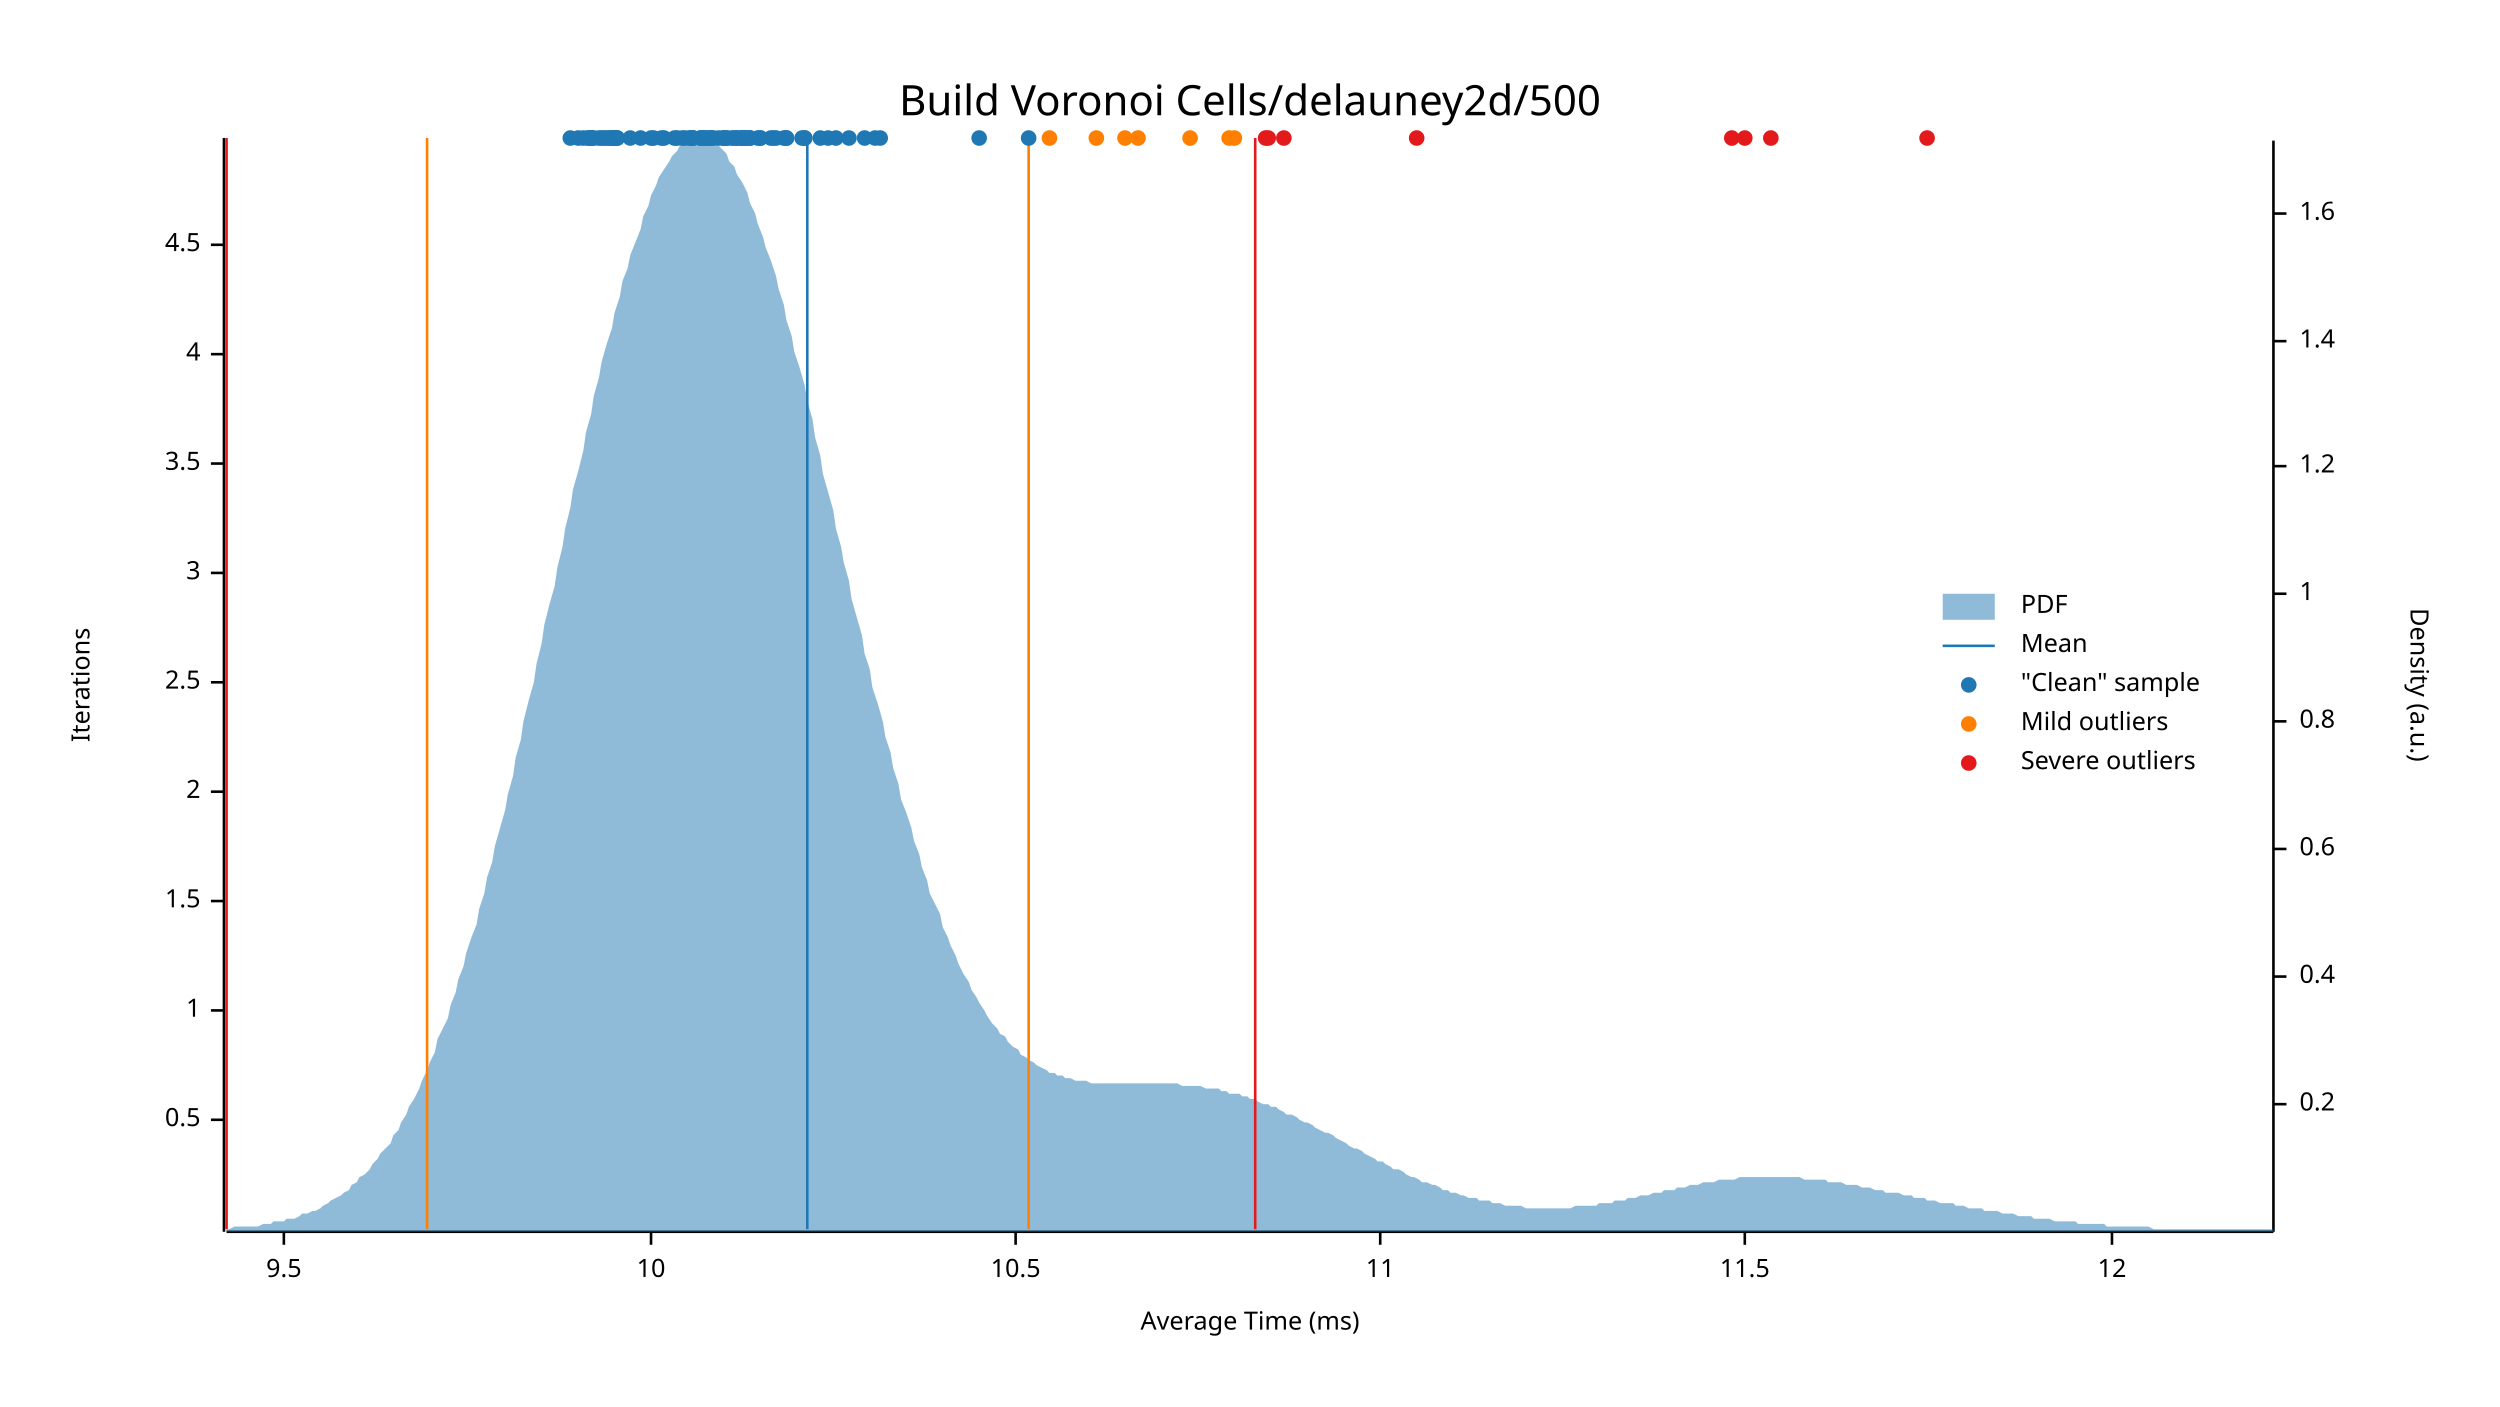
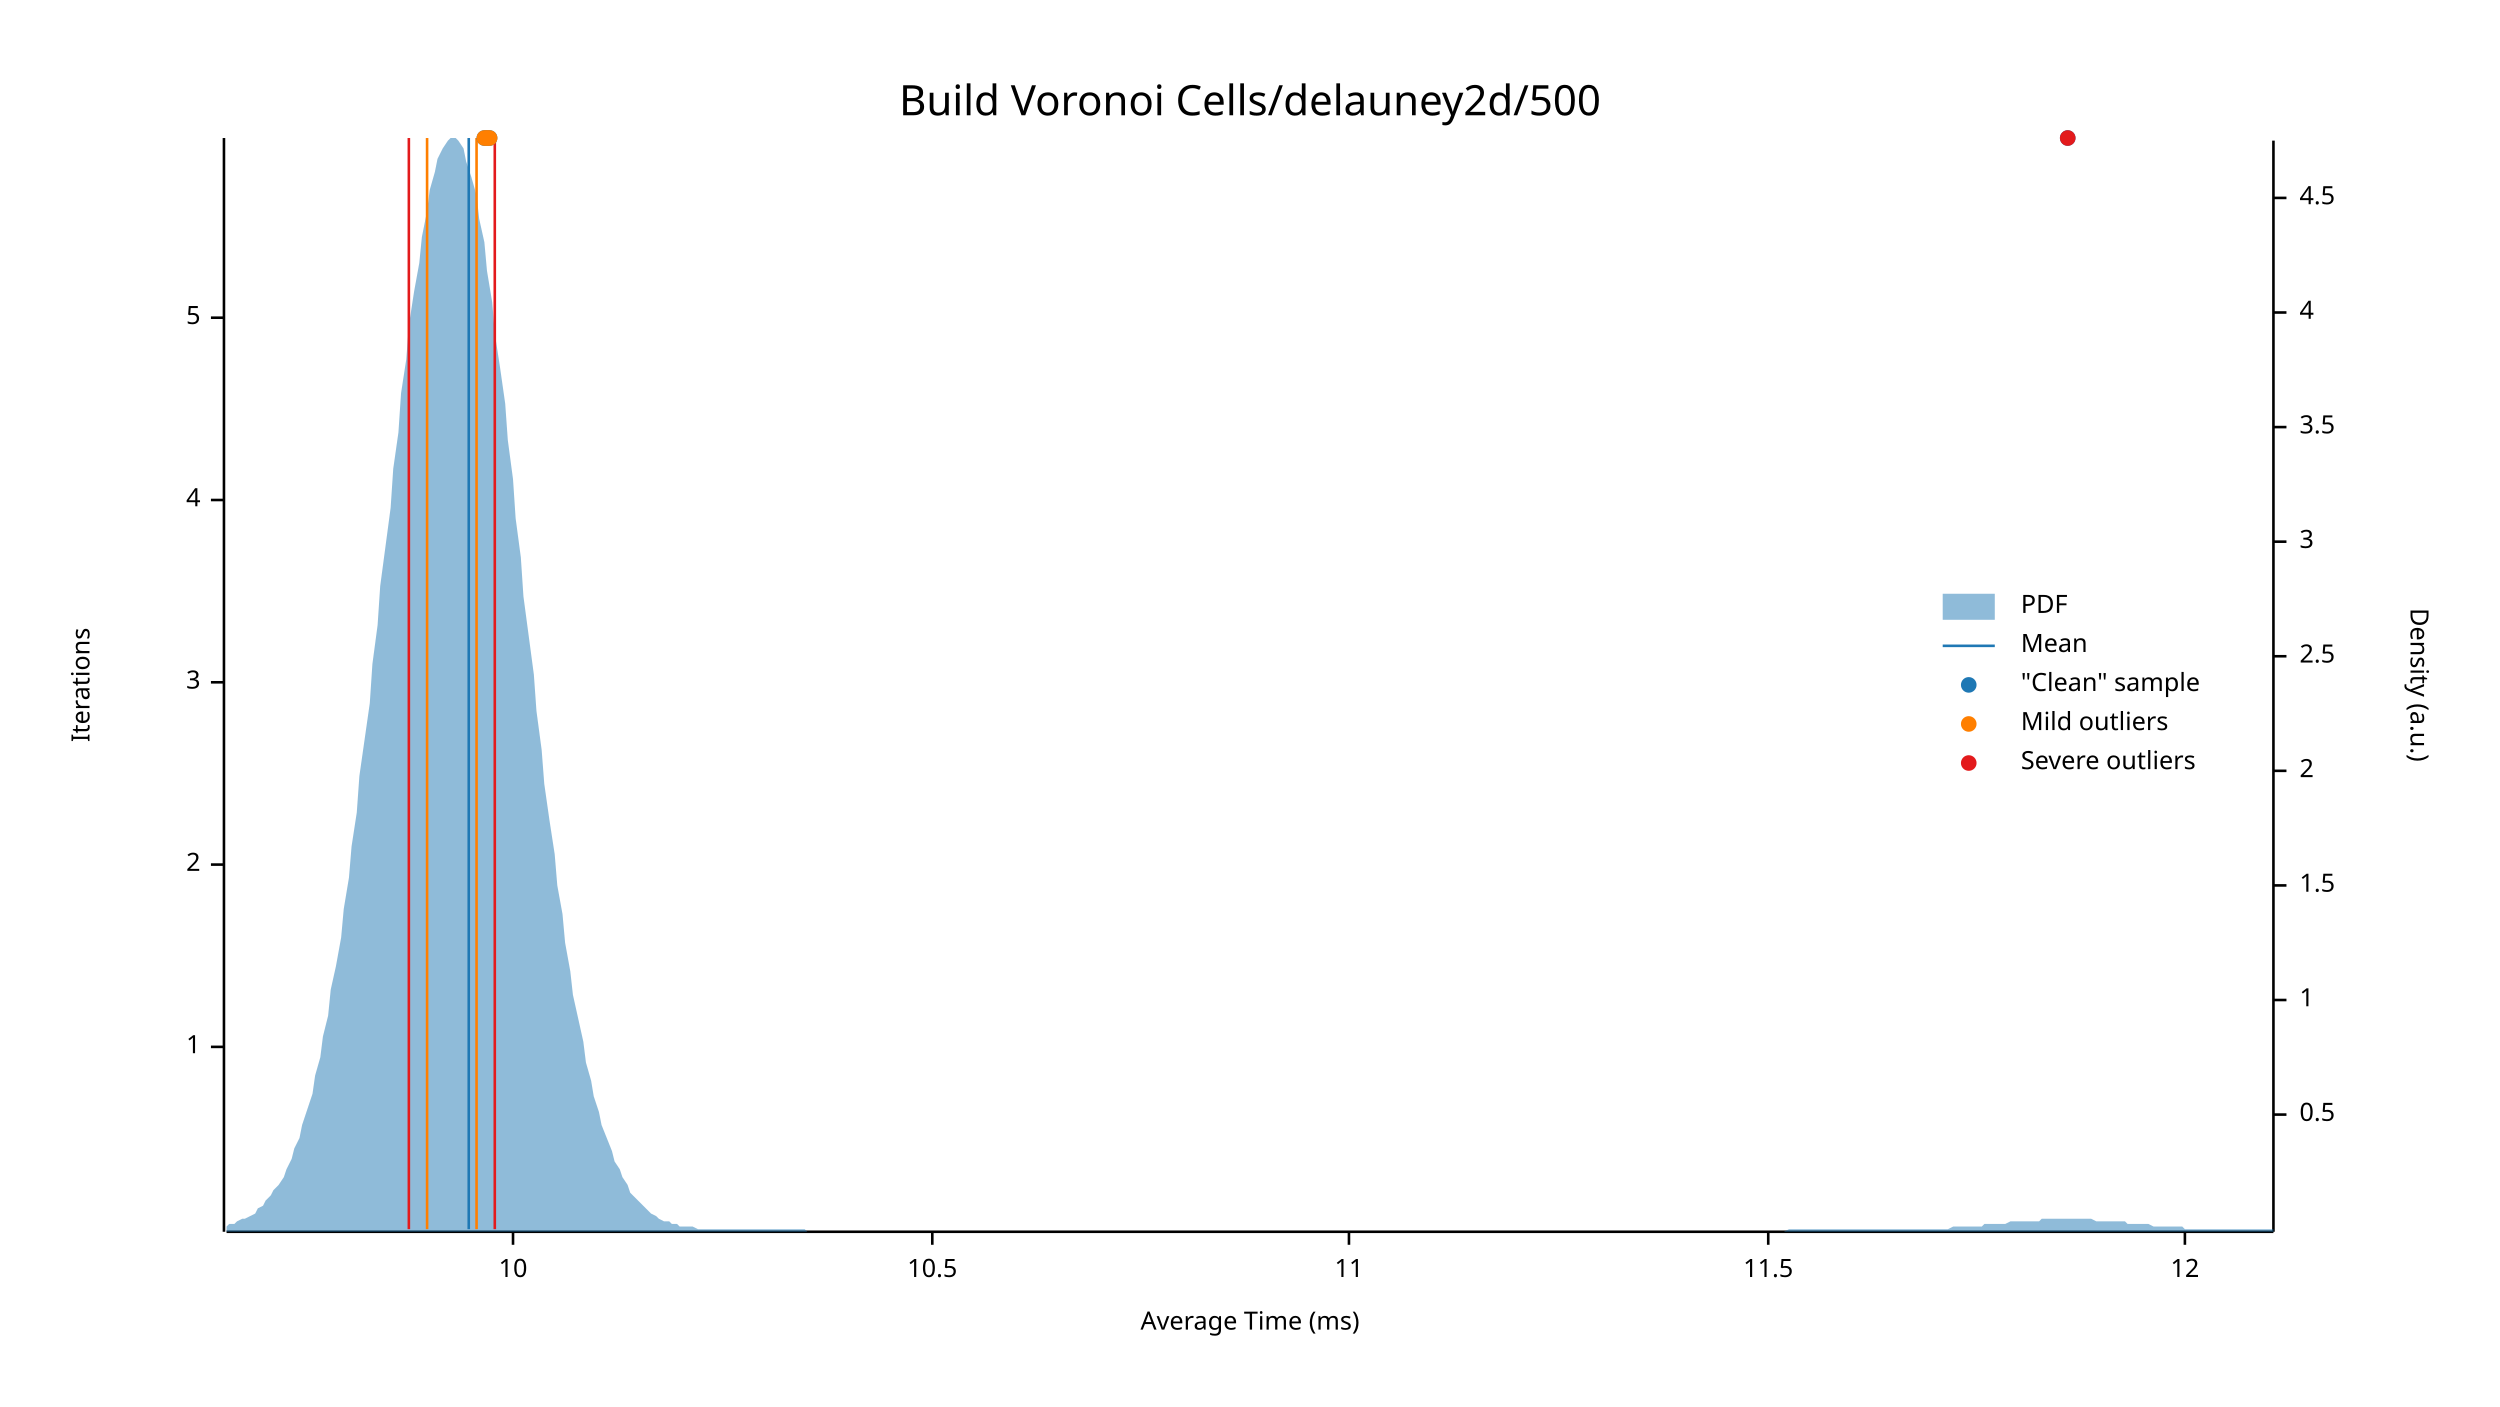
<svg xmlns="http://www.w3.org/2000/svg" width="960" height="540" viewBox="0 0 960 540">
  <text x="480" y="32" dy="0.76em" text-anchor="middle" font-family="sans-serif" font-size="16.129" opacity="1" fill="#000000">
Build Voronoi Cells/delauney2d/500
</text>
  <text x="27" y="263" dy="0.76em" text-anchor="middle" font-family="sans-serif" font-size="9.677" opacity="1" fill="#000000" transform="rotate(270, 27, 263)">
Iterations
</text>
  <text x="480" y="513" dy="-0.5ex" text-anchor="middle" font-family="sans-serif" font-size="9.677" opacity="1" fill="#000000">
Average Time (ms)
</text>
  <polyline fill="none" opacity="1" stroke="#000000" stroke-width="1" points="86,53 86,473 " />
-   <text x="77" y="430" dy="0.5ex" text-anchor="end" font-family="sans-serif" font-size="9.677" opacity="1" fill="#000000">
- 0.5
- </text>
-   <polyline fill="none" opacity="1" stroke="#000000" stroke-width="1" points="81,430 86,430 " />
-   <text x="77" y="388" dy="0.5ex" text-anchor="end" font-family="sans-serif" font-size="9.677" opacity="1" fill="#000000">
+   <text x="77" y="402" dy="0.5ex" text-anchor="end" font-family="sans-serif" font-size="9.677" opacity="1" fill="#000000">
1
</text>
-   <polyline fill="none" opacity="1" stroke="#000000" stroke-width="1" points="81,388 86,388 " />
-   <text x="77" y="346" dy="0.5ex" text-anchor="end" font-family="sans-serif" font-size="9.677" opacity="1" fill="#000000">
- 1.5
- </text>
-   <polyline fill="none" opacity="1" stroke="#000000" stroke-width="1" points="81,346 86,346 " />
-   <text x="77" y="304" dy="0.5ex" text-anchor="end" font-family="sans-serif" font-size="9.677" opacity="1" fill="#000000">
+   <polyline fill="none" opacity="1" stroke="#000000" stroke-width="1" points="81,402 86,402 " />
+   <text x="77" y="332" dy="0.5ex" text-anchor="end" font-family="sans-serif" font-size="9.677" opacity="1" fill="#000000">
2
</text>
-   <polyline fill="none" opacity="1" stroke="#000000" stroke-width="1" points="81,304 86,304 " />
+   <polyline fill="none" opacity="1" stroke="#000000" stroke-width="1" points="81,332 86,332 " />
  <text x="77" y="262" dy="0.5ex" text-anchor="end" font-family="sans-serif" font-size="9.677" opacity="1" fill="#000000">
- 2.5
+ 3
</text>
  <polyline fill="none" opacity="1" stroke="#000000" stroke-width="1" points="81,262 86,262 " />
-   <text x="77" y="220" dy="0.5ex" text-anchor="end" font-family="sans-serif" font-size="9.677" opacity="1" fill="#000000">
- 3
- </text>
-   <polyline fill="none" opacity="1" stroke="#000000" stroke-width="1" points="81,220 86,220 " />
-   <text x="77" y="178" dy="0.5ex" text-anchor="end" font-family="sans-serif" font-size="9.677" opacity="1" fill="#000000">
- 3.5
- </text>
-   <polyline fill="none" opacity="1" stroke="#000000" stroke-width="1" points="81,178 86,178 " />
-   <text x="77" y="136" dy="0.5ex" text-anchor="end" font-family="sans-serif" font-size="9.677" opacity="1" fill="#000000">
+   <text x="77" y="192" dy="0.5ex" text-anchor="end" font-family="sans-serif" font-size="9.677" opacity="1" fill="#000000">
4
</text>
-   <polyline fill="none" opacity="1" stroke="#000000" stroke-width="1" points="81,136 86,136 " />
-   <text x="77" y="94" dy="0.5ex" text-anchor="end" font-family="sans-serif" font-size="9.677" opacity="1" fill="#000000">
- 4.5
+   <polyline fill="none" opacity="1" stroke="#000000" stroke-width="1" points="81,192 86,192 " />
+   <text x="77" y="122" dy="0.5ex" text-anchor="end" font-family="sans-serif" font-size="9.677" opacity="1" fill="#000000">
+ 5
</text>
-   <polyline fill="none" opacity="1" stroke="#000000" stroke-width="1" points="81,94 86,94 " />
+   <polyline fill="none" opacity="1" stroke="#000000" stroke-width="1" points="81,122 86,122 " />
  <polyline fill="none" opacity="1" stroke="#000000" stroke-width="1" points="87,473 873,473 " />
-   <text x="109" y="483" dy="0.76em" text-anchor="middle" font-family="sans-serif" font-size="9.677" opacity="1" fill="#000000">
- 9.5
- </text>
-   <polyline fill="none" opacity="1" stroke="#000000" stroke-width="1" points="109,473 109,478 " />
-   <text x="250" y="483" dy="0.76em" text-anchor="middle" font-family="sans-serif" font-size="9.677" opacity="1" fill="#000000">
+   <text x="197" y="483" dy="0.76em" text-anchor="middle" font-family="sans-serif" font-size="9.677" opacity="1" fill="#000000">
10
</text>
-   <polyline fill="none" opacity="1" stroke="#000000" stroke-width="1" points="250,473 250,478 " />
-   <text x="390" y="483" dy="0.76em" text-anchor="middle" font-family="sans-serif" font-size="9.677" opacity="1" fill="#000000">
+   <polyline fill="none" opacity="1" stroke="#000000" stroke-width="1" points="197,473 197,478 " />
+   <text x="358" y="483" dy="0.76em" text-anchor="middle" font-family="sans-serif" font-size="9.677" opacity="1" fill="#000000">
10.5
</text>
-   <polyline fill="none" opacity="1" stroke="#000000" stroke-width="1" points="390,473 390,478 " />
-   <text x="530" y="483" dy="0.76em" text-anchor="middle" font-family="sans-serif" font-size="9.677" opacity="1" fill="#000000">
+   <polyline fill="none" opacity="1" stroke="#000000" stroke-width="1" points="358,473 358,478 " />
+   <text x="518" y="483" dy="0.76em" text-anchor="middle" font-family="sans-serif" font-size="9.677" opacity="1" fill="#000000">
11
</text>
-   <polyline fill="none" opacity="1" stroke="#000000" stroke-width="1" points="530,473 530,478 " />
-   <text x="670" y="483" dy="0.76em" text-anchor="middle" font-family="sans-serif" font-size="9.677" opacity="1" fill="#000000">
+   <polyline fill="none" opacity="1" stroke="#000000" stroke-width="1" points="518,473 518,478 " />
+   <text x="679" y="483" dy="0.76em" text-anchor="middle" font-family="sans-serif" font-size="9.677" opacity="1" fill="#000000">
11.5
</text>
-   <polyline fill="none" opacity="1" stroke="#000000" stroke-width="1" points="670,473 670,478 " />
-   <text x="811" y="483" dy="0.76em" text-anchor="middle" font-family="sans-serif" font-size="9.677" opacity="1" fill="#000000">
+   <polyline fill="none" opacity="1" stroke="#000000" stroke-width="1" points="679,473 679,478 " />
+   <text x="839" y="483" dy="0.76em" text-anchor="middle" font-family="sans-serif" font-size="9.677" opacity="1" fill="#000000">
12
</text>
-   <polyline fill="none" opacity="1" stroke="#000000" stroke-width="1" points="811,473 811,478 " />
+   <polyline fill="none" opacity="1" stroke="#000000" stroke-width="1" points="839,473 839,478 " />
  <text x="933" y="263" dy="0.76em" text-anchor="middle" font-family="sans-serif" font-size="9.677" opacity="1" fill="#000000" transform="rotate(90, 933, 263)">
Density (a.u.)
</text>
  <polyline fill="none" opacity="1" stroke="#000000" stroke-width="1" points="873,54 873,473 " />
-   <text x="883" y="424" dy="0.5ex" text-anchor="start" font-family="sans-serif" font-size="9.677" opacity="1" fill="#000000">
- 0.2
+   <text x="883" y="428" dy="0.5ex" text-anchor="start" font-family="sans-serif" font-size="9.677" opacity="1" fill="#000000">
+ 0.5
</text>
-   <polyline fill="none" opacity="1" stroke="#000000" stroke-width="1" points="873,424 878,424 " />
-   <text x="883" y="375" dy="0.5ex" text-anchor="start" font-family="sans-serif" font-size="9.677" opacity="1" fill="#000000">
- 0.4
- </text>
-   <polyline fill="none" opacity="1" stroke="#000000" stroke-width="1" points="873,375 878,375 " />
-   <text x="883" y="326" dy="0.5ex" text-anchor="start" font-family="sans-serif" font-size="9.677" opacity="1" fill="#000000">
- 0.6
- </text>
-   <polyline fill="none" opacity="1" stroke="#000000" stroke-width="1" points="873,326 878,326 " />
-   <text x="883" y="277" dy="0.5ex" text-anchor="start" font-family="sans-serif" font-size="9.677" opacity="1" fill="#000000">
- 0.8
- </text>
-   <polyline fill="none" opacity="1" stroke="#000000" stroke-width="1" points="873,277 878,277 " />
-   <text x="883" y="228" dy="0.5ex" text-anchor="start" font-family="sans-serif" font-size="9.677" opacity="1" fill="#000000">
+   <polyline fill="none" opacity="1" stroke="#000000" stroke-width="1" points="873,428 878,428 " />
+   <text x="883" y="384" dy="0.5ex" text-anchor="start" font-family="sans-serif" font-size="9.677" opacity="1" fill="#000000">
1
</text>
-   <polyline fill="none" opacity="1" stroke="#000000" stroke-width="1" points="873,228 878,228 " />
-   <text x="883" y="179" dy="0.5ex" text-anchor="start" font-family="sans-serif" font-size="9.677" opacity="1" fill="#000000">
- 1.2
+   <polyline fill="none" opacity="1" stroke="#000000" stroke-width="1" points="873,384 878,384 " />
+   <text x="883" y="340" dy="0.5ex" text-anchor="start" font-family="sans-serif" font-size="9.677" opacity="1" fill="#000000">
+ 1.5
</text>
-   <polyline fill="none" opacity="1" stroke="#000000" stroke-width="1" points="873,179 878,179 " />
-   <text x="883" y="131" dy="0.5ex" text-anchor="start" font-family="sans-serif" font-size="9.677" opacity="1" fill="#000000">
- 1.4
+   <polyline fill="none" opacity="1" stroke="#000000" stroke-width="1" points="873,340 878,340 " />
+   <text x="883" y="296" dy="0.5ex" text-anchor="start" font-family="sans-serif" font-size="9.677" opacity="1" fill="#000000">
+ 2
</text>
-   <polyline fill="none" opacity="1" stroke="#000000" stroke-width="1" points="873,131 878,131 " />
-   <text x="883" y="82" dy="0.5ex" text-anchor="start" font-family="sans-serif" font-size="9.677" opacity="1" fill="#000000">
- 1.6
+   <polyline fill="none" opacity="1" stroke="#000000" stroke-width="1" points="873,296 878,296 " />
+   <text x="883" y="252" dy="0.5ex" text-anchor="start" font-family="sans-serif" font-size="9.677" opacity="1" fill="#000000">
+ 2.5
</text>
-   <polyline fill="none" opacity="1" stroke="#000000" stroke-width="1" points="873,82 878,82 " />
-   <polygon opacity="0.5" fill="#1F78B4" points="87,472 88,472 90,471 91,471 93,471 94,471 96,471 98,471 99,471 101,470 102,470 104,470 105,469 107,469 109,469 110,468 112,468 113,468 115,467 116,466 118,466 120,465 121,465 123,464 124,463 126,462 127,461 129,460 131,459 132,458 134,457 135,455 137,454 138,452 140,451 142,449 143,447 145,445 146,443 148,441 150,439 151,436 153,434 154,431 156,428 157,425 159,422 161,418 162,415 164,411 165,408 167,404 168,399 170,395 172,391 173,386 175,381 176,376 178,371 179,366 181,360 183,355 184,349 186,343 187,337 189,331 190,325 192,318 194,311 195,305 197,298 198,291 200,284 201,277 203,269 205,262 206,255 208,247 209,240 211,232 213,225 214,218 216,210 217,203 219,195 220,188 222,181 224,173 225,166 227,159 228,152 230,145 231,139 233,132 235,126 236,120 238,114 239,108 241,103 242,98 244,93 246,88 247,83 249,79 250,75 252,71 253,68 255,65 257,62 258,60 260,58 261,56 263,55 264,54 266,53 268,53 269,53 271,53 272,53 274,54 276,56 277,57 279,59 280,62 282,64 283,67 285,70 287,74 288,78 290,82 291,86 293,91 294,95 296,100 298,106 299,111 301,117 302,123 304,129 305,135 307,141 309,148 310,154 312,161 313,168 315,175 316,182 318,189 320,196 321,203 323,210 324,216 326,223 327,230 329,237 331,244 332,251 334,257 335,264 337,270 339,277 340,283 342,289 343,295 345,301 346,307 348,312 350,318 351,323 353,328 354,333 356,338 357,343 359,347 361,351 362,356 364,360 365,363 367,367 368,370 370,374 372,377 373,380 375,383 376,385 378,388 379,390 381,393 383,395 384,397 386,398 387,400 389,402 391,403 392,405 394,406 395,407 397,408 398,409 400,410 402,411 403,412 405,412 406,413 408,413 409,414 411,414 413,415 414,415 416,415 417,415 419,416 420,416 422,416 424,416 425,416 427,416 428,416 430,416 431,416 433,416 435,416 436,416 438,416 439,416 441,416 442,416 444,416 446,416 447,416 449,416 450,416 452,416 454,417 455,417 457,417 458,417 460,417 461,417 463,418 465,418 466,418 468,418 469,419 471,419 472,420 474,420 476,420 477,421 479,421 480,422 482,422 483,423 485,424 487,424 488,425 490,425 491,426 493,427 494,428 496,428 498,429 499,430 501,431 502,431 504,432 505,433 507,434 509,435 510,435 512,436 513,437 515,438 517,439 518,440 520,441 521,441 523,442 524,443 526,444 528,445 529,446 531,446 532,447 534,448 535,449 537,449 539,450 540,451 542,452 543,452 545,453 546,454 548,454 550,455 551,455 553,456 554,457 556,457 557,458 559,458 561,459 562,459 564,460 565,460 567,460 568,461 570,461 572,461 573,462 575,462 576,462 578,463 580,463 581,463 583,463 584,463 586,464 587,464 589,464 591,464 592,464 594,464 595,464 597,464 598,464 600,464 602,464 603,464 605,463 606,463 608,463 609,463 611,463 613,463 614,462 616,462 617,462 619,462 620,461 622,461 624,461 625,460 627,460 628,460 630,459 632,459 633,459 635,458 636,458 638,458 639,457 641,457 643,457 644,456 646,456 647,456 649,455 650,455 652,455 654,454 655,454 657,454 658,454 660,453 661,453 663,453 665,453 666,453 668,452 669,452 671,452 672,452 674,452 676,452 677,452 679,452 680,452 682,452 683,452 685,452 687,452 688,452 690,452 691,452 693,453 695,453 696,453 698,453 699,453 701,453 702,454 704,454 706,454 707,454 709,455 710,455 712,455 713,455 715,456 717,456 718,456 720,457 721,457 723,457 724,458 726,458 728,458 729,458 731,459 732,459 734,459 735,460 737,460 739,460 740,461 742,461 743,461 745,462 746,462 748,462 750,462 751,463 753,463 754,463 756,464 758,464 759,464 761,464 762,465 764,465 765,465 767,465 769,466 770,466 772,466 773,466 775,467 776,467 778,467 780,467 781,468 783,468 784,468 786,468 787,468 789,469 791,469 792,469 794,469 795,469 797,469 798,470 800,470 802,470 803,470 805,470 806,470 808,470 809,471 811,471 813,471 814,471 816,471 817,471 819,471 821,471 822,471 824,471 825,471 827,472 828,472 830,472 832,472 833,472 835,472 836,472 838,472 839,472 841,472 843,472 844,472 846,472 847,472 849,472 850,472 852,472 854,472 855,472 857,472 858,472 860,472 861,472 863,472 865,472 866,472 868,472 869,472 871,472 873,472 873,473 87,473 " />
-   <polyline fill="none" opacity="1" stroke="#1F78B4" stroke-width="1" points="310,472 310,53 " />
+   <polyline fill="none" opacity="1" stroke="#000000" stroke-width="1" points="873,252 878,252 " />
+   <text x="883" y="208" dy="0.5ex" text-anchor="start" font-family="sans-serif" font-size="9.677" opacity="1" fill="#000000">
+ 3
+ </text>
+   <polyline fill="none" opacity="1" stroke="#000000" stroke-width="1" points="873,208 878,208 " />
+   <text x="883" y="164" dy="0.5ex" text-anchor="start" font-family="sans-serif" font-size="9.677" opacity="1" fill="#000000">
+ 3.5
+ </text>
+   <polyline fill="none" opacity="1" stroke="#000000" stroke-width="1" points="873,164 878,164 " />
+   <text x="883" y="120" dy="0.5ex" text-anchor="start" font-family="sans-serif" font-size="9.677" opacity="1" fill="#000000">
+ 4
+ </text>
+   <polyline fill="none" opacity="1" stroke="#000000" stroke-width="1" points="873,120 878,120 " />
+   <text x="883" y="76" dy="0.5ex" text-anchor="start" font-family="sans-serif" font-size="9.677" opacity="1" fill="#000000">
+ 4.5
+ </text>
+   <polyline fill="none" opacity="1" stroke="#000000" stroke-width="1" points="873,76 878,76 " />
+   <polygon opacity="0.5" fill="#1F78B4" points="87,471 88,470 90,470 91,469 93,468 94,468 96,467 98,466 99,464 101,463 102,461 104,459 105,457 107,455 109,452 110,449 112,445 113,441 115,437 116,432 118,426 120,420 121,413 123,406 124,398 126,390 127,380 129,371 131,360 132,349 134,337 135,325 137,312 138,298 140,284 142,270 143,255 145,240 146,225 148,210 150,195 151,180 153,166 154,151 156,138 157,125 159,112 161,101 162,91 164,81 165,73 167,66 168,61 170,57 172,54 173,53 175,53 176,54 178,57 179,62 181,68 183,75 184,84 186,93 187,104 189,116 190,128 192,141 194,155 195,169 197,184 198,199 200,214 201,229 203,244 205,259 206,273 208,288 209,301 211,315 213,328 214,340 216,351 217,362 219,373 220,382 222,391 224,400 225,408 227,415 228,421 230,427 231,432 233,437 235,442 236,446 238,449 239,452 241,455 242,458 244,460 246,462 247,463 249,465 250,466 252,467 253,468 255,469 257,469 258,470 260,470 261,471 263,471 264,471 266,471 268,472 269,472 271,472 272,472 274,472 276,472 277,472 279,472 280,472 282,472 283,472 285,472 287,472 288,472 290,472 291,472 293,472 294,472 296,472 298,472 299,472 301,472 302,472 304,472 305,472 307,472 309,472 310,473 312,473 313,473 315,473 316,473 318,473 320,473 321,473 323,473 324,473 326,473 327,473 329,473 331,473 332,473 334,473 335,473 337,473 339,473 340,473 342,473 343,473 345,473 346,473 348,473 350,473 351,473 353,473 354,473 356,473 357,473 359,473 361,473 362,473 364,473 365,473 367,473 368,473 370,473 372,473 373,473 375,473 376,473 378,473 379,473 381,473 383,473 384,473 386,473 387,473 389,473 391,473 392,473 394,473 395,473 397,473 398,473 400,473 402,473 403,473 405,473 406,473 408,473 409,473 411,473 413,473 414,473 416,473 417,473 419,473 420,473 422,473 424,473 425,473 427,473 428,473 430,473 431,473 433,473 435,473 436,473 438,473 439,473 441,473 442,473 444,473 446,473 447,473 449,473 450,473 452,473 454,473 455,473 457,473 458,473 460,473 461,473 463,473 465,473 466,473 468,473 469,473 471,473 472,473 474,473 476,473 477,473 479,473 480,473 482,473 483,473 485,473 487,473 488,473 490,473 491,473 493,473 494,473 496,473 498,473 499,473 501,473 502,473 504,473 505,473 507,473 509,473 510,473 512,473 513,473 515,473 517,473 518,473 520,473 521,473 523,473 524,473 526,473 528,473 529,473 531,473 532,473 534,473 535,473 537,473 539,473 540,473 542,473 543,473 545,473 546,473 548,473 550,473 551,473 553,473 554,473 556,473 557,473 559,473 561,473 562,473 564,473 565,473 567,473 568,473 570,473 572,473 573,473 575,473 576,473 578,473 580,473 581,473 583,473 584,473 586,473 587,473 589,473 591,473 592,473 594,473 595,473 597,473 598,473 600,473 602,473 603,473 605,473 606,473 608,473 609,473 611,473 613,473 614,473 616,473 617,473 619,473 620,473 622,473 624,473 625,473 627,473 628,473 630,473 632,473 633,473 635,473 636,473 638,473 639,473 641,473 643,473 644,473 646,473 647,473 649,473 650,473 652,473 654,473 655,473 657,473 658,473 660,473 661,473 663,473 665,473 666,473 668,473 669,473 671,473 672,473 674,473 676,473 677,473 679,473 680,473 682,473 683,473 685,473 687,472 688,472 690,472 691,472 693,472 695,472 696,472 698,472 699,472 701,472 702,472 704,472 706,472 707,472 709,472 710,472 712,472 713,472 715,472 717,472 718,472 720,472 721,472 723,472 724,472 726,472 728,472 729,472 731,472 732,472 734,472 735,472 737,472 739,472 740,472 742,472 743,472 745,472 746,472 748,472 750,471 751,471 753,471 754,471 756,471 758,471 759,471 761,471 762,470 764,470 765,470 767,470 769,470 770,470 772,469 773,469 775,469 776,469 778,469 780,469 781,469 783,469 784,468 786,468 787,468 789,468 791,468 792,468 794,468 795,468 797,468 798,468 800,468 802,468 803,468 805,469 806,469 808,469 809,469 811,469 813,469 814,469 816,469 817,470 819,470 821,470 822,470 824,470 825,470 827,471 828,471 830,471 832,471 833,471 835,471 836,471 838,471 839,472 841,472 843,472 844,472 846,472 847,472 849,472 850,472 852,472 854,472 855,472 857,472 858,472 860,472 861,472 863,472 865,472 866,472 868,472 869,472 871,472 873,472 873,473 87,473 " />
+   <polyline fill="none" opacity="1" stroke="#1F78B4" stroke-width="1" points="180,472 180,53 " />
  <polyline fill="none" opacity="1" stroke="#FF7F00" stroke-width="1" points="164,472 164,53 " />
-   <polyline fill="none" opacity="1" stroke="#FF7F00" stroke-width="1" points="395,472 395,53 " />
-   <polyline fill="none" opacity="1" stroke="#E31A1C" stroke-width="1" points="87,472 87,53 " />
-   <polyline fill="none" opacity="1" stroke="#E31A1C" stroke-width="1" points="482,472 482,53 " />
-   <circle cx="332" cy="53" r="3" opacity="1" fill="#1F78B4" stroke="none" />
-   <circle cx="270" cy="53" r="3" opacity="1" fill="#1F78B4" stroke="none" />
-   <circle cx="278" cy="53" r="3" opacity="1" fill="#1F78B4" stroke="none" />
-   <circle cx="263" cy="53" r="3" opacity="1" fill="#1F78B4" stroke="none" />
-   <circle cx="309" cy="53" r="3" opacity="1" fill="#1F78B4" stroke="none" />
-   <circle cx="338" cy="53" r="3" opacity="1" fill="#1F78B4" stroke="none" />
-   <circle cx="254" cy="53" r="3" opacity="1" fill="#1F78B4" stroke="none" />
-   <circle cx="279" cy="53" r="3" opacity="1" fill="#1F78B4" stroke="none" />
-   <circle cx="285" cy="53" r="3" opacity="1" fill="#1F78B4" stroke="none" />
-   <circle cx="265" cy="53" r="3" opacity="1" fill="#1F78B4" stroke="none" />
-   <circle cx="285" cy="53" r="3" opacity="1" fill="#1F78B4" stroke="none" />
-   <circle cx="288" cy="53" r="3" opacity="1" fill="#1F78B4" stroke="none" />
-   <circle cx="292" cy="53" r="3" opacity="1" fill="#1F78B4" stroke="none" />
-   <circle cx="279" cy="53" r="3" opacity="1" fill="#1F78B4" stroke="none" />
-   <circle cx="321" cy="53" r="3" opacity="1" fill="#1F78B4" stroke="none" />
-   <circle cx="326" cy="53" r="3" opacity="1" fill="#1F78B4" stroke="none" />
-   <circle cx="286" cy="53" r="3" opacity="1" fill="#1F78B4" stroke="none" />
-   <circle cx="309" cy="53" r="3" opacity="1" fill="#1F78B4" stroke="none" />
-   <circle cx="302" cy="53" r="3" opacity="1" fill="#1F78B4" stroke="none" />
-   <circle cx="282" cy="53" r="3" opacity="1" fill="#1F78B4" stroke="none" />
-   <circle cx="270" cy="53" r="3" opacity="1" fill="#1F78B4" stroke="none" />
-   <circle cx="298" cy="53" r="3" opacity="1" fill="#1F78B4" stroke="none" />
-   <circle cx="273" cy="53" r="3" opacity="1" fill="#1F78B4" stroke="none" />
-   <circle cx="266" cy="53" r="3" opacity="1" fill="#1F78B4" stroke="none" />
-   <circle cx="302" cy="53" r="3" opacity="1" fill="#1F78B4" stroke="none" />
-   <circle cx="262" cy="53" r="3" opacity="1" fill="#1F78B4" stroke="none" />
-   <circle cx="376" cy="53" r="3" opacity="1" fill="#1F78B4" stroke="none" />
-   <circle cx="283" cy="53" r="3" opacity="1" fill="#1F78B4" stroke="none" />
-   <circle cx="318" cy="53" r="3" opacity="1" fill="#1F78B4" stroke="none" />
-   <circle cx="278" cy="53" r="3" opacity="1" fill="#1F78B4" stroke="none" />
-   <circle cx="278" cy="53" r="3" opacity="1" fill="#1F78B4" stroke="none" />
-   <circle cx="315" cy="53" r="3" opacity="1" fill="#1F78B4" stroke="none" />
-   <circle cx="395" cy="53" r="3" opacity="1" fill="#1F78B4" stroke="none" />
-   <circle cx="269" cy="53" r="3" opacity="1" fill="#1F78B4" stroke="none" />
-   <circle cx="292" cy="53" r="3" opacity="1" fill="#1F78B4" stroke="none" />
-   <circle cx="336" cy="53" r="3" opacity="1" fill="#1F78B4" stroke="none" />
-   <circle cx="276" cy="53" r="3" opacity="1" fill="#1F78B4" stroke="none" />
-   <circle cx="265" cy="53" r="3" opacity="1" fill="#1F78B4" stroke="none" />
-   <circle cx="266" cy="53" r="3" opacity="1" fill="#1F78B4" stroke="none" />
-   <circle cx="273" cy="53" r="3" opacity="1" fill="#1F78B4" stroke="none" />
-   <circle cx="286" cy="53" r="3" opacity="1" fill="#1F78B4" stroke="none" />
-   <circle cx="288" cy="53" r="3" opacity="1" fill="#1F78B4" stroke="none" />
-   <circle cx="250" cy="53" r="3" opacity="1" fill="#1F78B4" stroke="none" />
-   <circle cx="308" cy="53" r="3" opacity="1" fill="#1F78B4" stroke="none" />
-   <circle cx="281" cy="53" r="3" opacity="1" fill="#1F78B4" stroke="none" />
-   <circle cx="285" cy="53" r="3" opacity="1" fill="#1F78B4" stroke="none" />
-   <circle cx="283" cy="53" r="3" opacity="1" fill="#1F78B4" stroke="none" />
-   <circle cx="301" cy="53" r="3" opacity="1" fill="#1F78B4" stroke="none" />
-   <circle cx="266" cy="53" r="3" opacity="1" fill="#1F78B4" stroke="none" />
-   <circle cx="251" cy="53" r="3" opacity="1" fill="#1F78B4" stroke="none" />
-   <circle cx="297" cy="53" r="3" opacity="1" fill="#1F78B4" stroke="none" />
-   <circle cx="274" cy="53" r="3" opacity="1" fill="#1F78B4" stroke="none" />
-   <circle cx="259" cy="53" r="3" opacity="1" fill="#1F78B4" stroke="none" />
-   <circle cx="287" cy="53" r="3" opacity="1" fill="#1F78B4" stroke="none" />
-   <circle cx="291" cy="53" r="3" opacity="1" fill="#1F78B4" stroke="none" />
-   <circle cx="271" cy="53" r="3" opacity="1" fill="#1F78B4" stroke="none" />
-   <circle cx="272" cy="53" r="3" opacity="1" fill="#1F78B4" stroke="none" />
-   <circle cx="230" cy="53" r="3" opacity="1" fill="#1F78B4" stroke="none" />
-   <circle cx="227" cy="53" r="3" opacity="1" fill="#1F78B4" stroke="none" />
-   <circle cx="228" cy="53" r="3" opacity="1" fill="#1F78B4" stroke="none" />
-   <circle cx="242" cy="53" r="3" opacity="1" fill="#1F78B4" stroke="none" />
-   <circle cx="269" cy="53" r="3" opacity="1" fill="#1F78B4" stroke="none" />
-   <circle cx="296" cy="53" r="3" opacity="1" fill="#1F78B4" stroke="none" />
-   <circle cx="219" cy="53" r="3" opacity="1" fill="#1F78B4" stroke="none" />
-   <circle cx="236" cy="53" r="3" opacity="1" fill="#1F78B4" stroke="none" />
-   <circle cx="233" cy="53" r="3" opacity="1" fill="#1F78B4" stroke="none" />
-   <circle cx="232" cy="53" r="3" opacity="1" fill="#1F78B4" stroke="none" />
-   <circle cx="227" cy="53" r="3" opacity="1" fill="#1F78B4" stroke="none" />
-   <circle cx="235" cy="53" r="3" opacity="1" fill="#1F78B4" stroke="none" />
-   <circle cx="234" cy="53" r="3" opacity="1" fill="#1F78B4" stroke="none" />
-   <circle cx="260" cy="53" r="3" opacity="1" fill="#1F78B4" stroke="none" />
-   <circle cx="235" cy="53" r="3" opacity="1" fill="#1F78B4" stroke="none" />
-   <circle cx="224" cy="53" r="3" opacity="1" fill="#1F78B4" stroke="none" />
-   <circle cx="227" cy="53" r="3" opacity="1" fill="#1F78B4" stroke="none" />
-   <circle cx="226" cy="53" r="3" opacity="1" fill="#1F78B4" stroke="none" />
-   <circle cx="237" cy="53" r="3" opacity="1" fill="#1F78B4" stroke="none" />
-   <circle cx="236" cy="53" r="3" opacity="1" fill="#1F78B4" stroke="none" />
-   <circle cx="246" cy="53" r="3" opacity="1" fill="#1F78B4" stroke="none" />
-   <circle cx="227" cy="53" r="3" opacity="1" fill="#1F78B4" stroke="none" />
-   <circle cx="231" cy="53" r="3" opacity="1" fill="#1F78B4" stroke="none" />
-   <circle cx="226" cy="53" r="3" opacity="1" fill="#1F78B4" stroke="none" />
-   <circle cx="255" cy="53" r="3" opacity="1" fill="#1F78B4" stroke="none" />
-   <circle cx="237" cy="53" r="3" opacity="1" fill="#1F78B4" stroke="none" />
-   <circle cx="222" cy="53" r="3" opacity="1" fill="#1F78B4" stroke="none" />
-   <circle cx="227" cy="53" r="3" opacity="1" fill="#1F78B4" stroke="none" />
-   <circle cx="432" cy="53" r="3" opacity="1" fill="#FF7F00" stroke="none" />
-   <circle cx="437" cy="53" r="3" opacity="1" fill="#FF7F00" stroke="none" />
-   <circle cx="421" cy="53" r="3" opacity="1" fill="#FF7F00" stroke="none" />
-   <circle cx="403" cy="53" r="3" opacity="1" fill="#FF7F00" stroke="none" />
-   <circle cx="474" cy="53" r="3" opacity="1" fill="#FF7F00" stroke="none" />
-   <circle cx="472" cy="53" r="3" opacity="1" fill="#FF7F00" stroke="none" />
-   <circle cx="457" cy="53" r="3" opacity="1" fill="#FF7F00" stroke="none" />
-   <circle cx="487" cy="53" r="3" opacity="1" fill="#E31A1C" stroke="none" />
-   <circle cx="665" cy="53" r="3" opacity="1" fill="#E31A1C" stroke="none" />
-   <circle cx="493" cy="53" r="3" opacity="1" fill="#E31A1C" stroke="none" />
-   <circle cx="486" cy="53" r="3" opacity="1" fill="#E31A1C" stroke="none" />
-   <circle cx="544" cy="53" r="3" opacity="1" fill="#E31A1C" stroke="none" />
-   <circle cx="670" cy="53" r="3" opacity="1" fill="#E31A1C" stroke="none" />
-   <circle cx="740" cy="53" r="3" opacity="1" fill="#E31A1C" stroke="none" />
-   <circle cx="680" cy="53" r="3" opacity="1" fill="#E31A1C" stroke="none" />
+   <polyline fill="none" opacity="1" stroke="#FF7F00" stroke-width="1" points="183,472 183,53 " />
+   <polyline fill="none" opacity="1" stroke="#E31A1C" stroke-width="1" points="157,472 157,53 " />
+   <polyline fill="none" opacity="1" stroke="#E31A1C" stroke-width="1" points="190,472 190,53 " />
+   <circle cx="186" cy="53" r="3" opacity="1" fill="#1F78B4" stroke="none" stroke-width="1" />
+   <circle cx="794" cy="53" r="3" opacity="1" fill="#1F78B4" stroke="none" stroke-width="1" />
+   <circle cx="187" cy="53" r="3" opacity="1" fill="#1F78B4" stroke="none" stroke-width="1" />
+   <circle cx="188" cy="53" r="3" opacity="1" fill="#1F78B4" stroke="none" stroke-width="1" />
+   <circle cx="186" cy="53" r="3" opacity="1" fill="#FF7F00" stroke="none" stroke-width="1" />
+   <circle cx="187" cy="53" r="3" opacity="1" fill="#FF7F00" stroke="none" stroke-width="1" />
+   <circle cx="188" cy="53" r="3" opacity="1" fill="#FF7F00" stroke="none" stroke-width="1" />
+   <circle cx="794" cy="53" r="3" opacity="1" fill="#E31A1C" stroke="none" stroke-width="1" />
  <text x="776" y="228" dy="0.76em" text-anchor="start" font-family="sans-serif" font-size="9.677" opacity="1" fill="#000000">
PDF
</text>
  <text x="776" y="243" dy="0.76em" text-anchor="start" font-family="sans-serif" font-size="9.677" opacity="1" fill="#000000">
Mean
</text>
  <text x="776" y="258" dy="0.76em" text-anchor="start" font-family="sans-serif" font-size="9.677" opacity="1" fill="#000000">
"Clean" sample
</text>
  <text x="776" y="273" dy="0.76em" text-anchor="start" font-family="sans-serif" font-size="9.677" opacity="1" fill="#000000">
Mild outliers
</text>
  <text x="776" y="288" dy="0.76em" text-anchor="start" font-family="sans-serif" font-size="9.677" opacity="1" fill="#000000">
Severe outliers
</text>
  <rect x="746" y="228" width="20" height="10" opacity="0.5" fill="#1F78B4" stroke="none" />
  <polyline fill="none" opacity="1" stroke="#1F78B4" stroke-width="1" points="746,248 766,248 " />
-   <circle cx="756" cy="263" r="3" opacity="1" fill="#1F78B4" stroke="none" />
-   <circle cx="756" cy="278" r="3" opacity="1" fill="#FF7F00" stroke="none" />
-   <circle cx="756" cy="293" r="3" opacity="1" fill="#E31A1C" stroke="none" />
+   <circle cx="756" cy="263" r="3" opacity="1" fill="#1F78B4" stroke="none" stroke-width="1" />
+   <circle cx="756" cy="278" r="3" opacity="1" fill="#FF7F00" stroke="none" stroke-width="1" />
+   <circle cx="756" cy="293" r="3" opacity="1" fill="#E31A1C" stroke="none" stroke-width="1" />
</svg>
